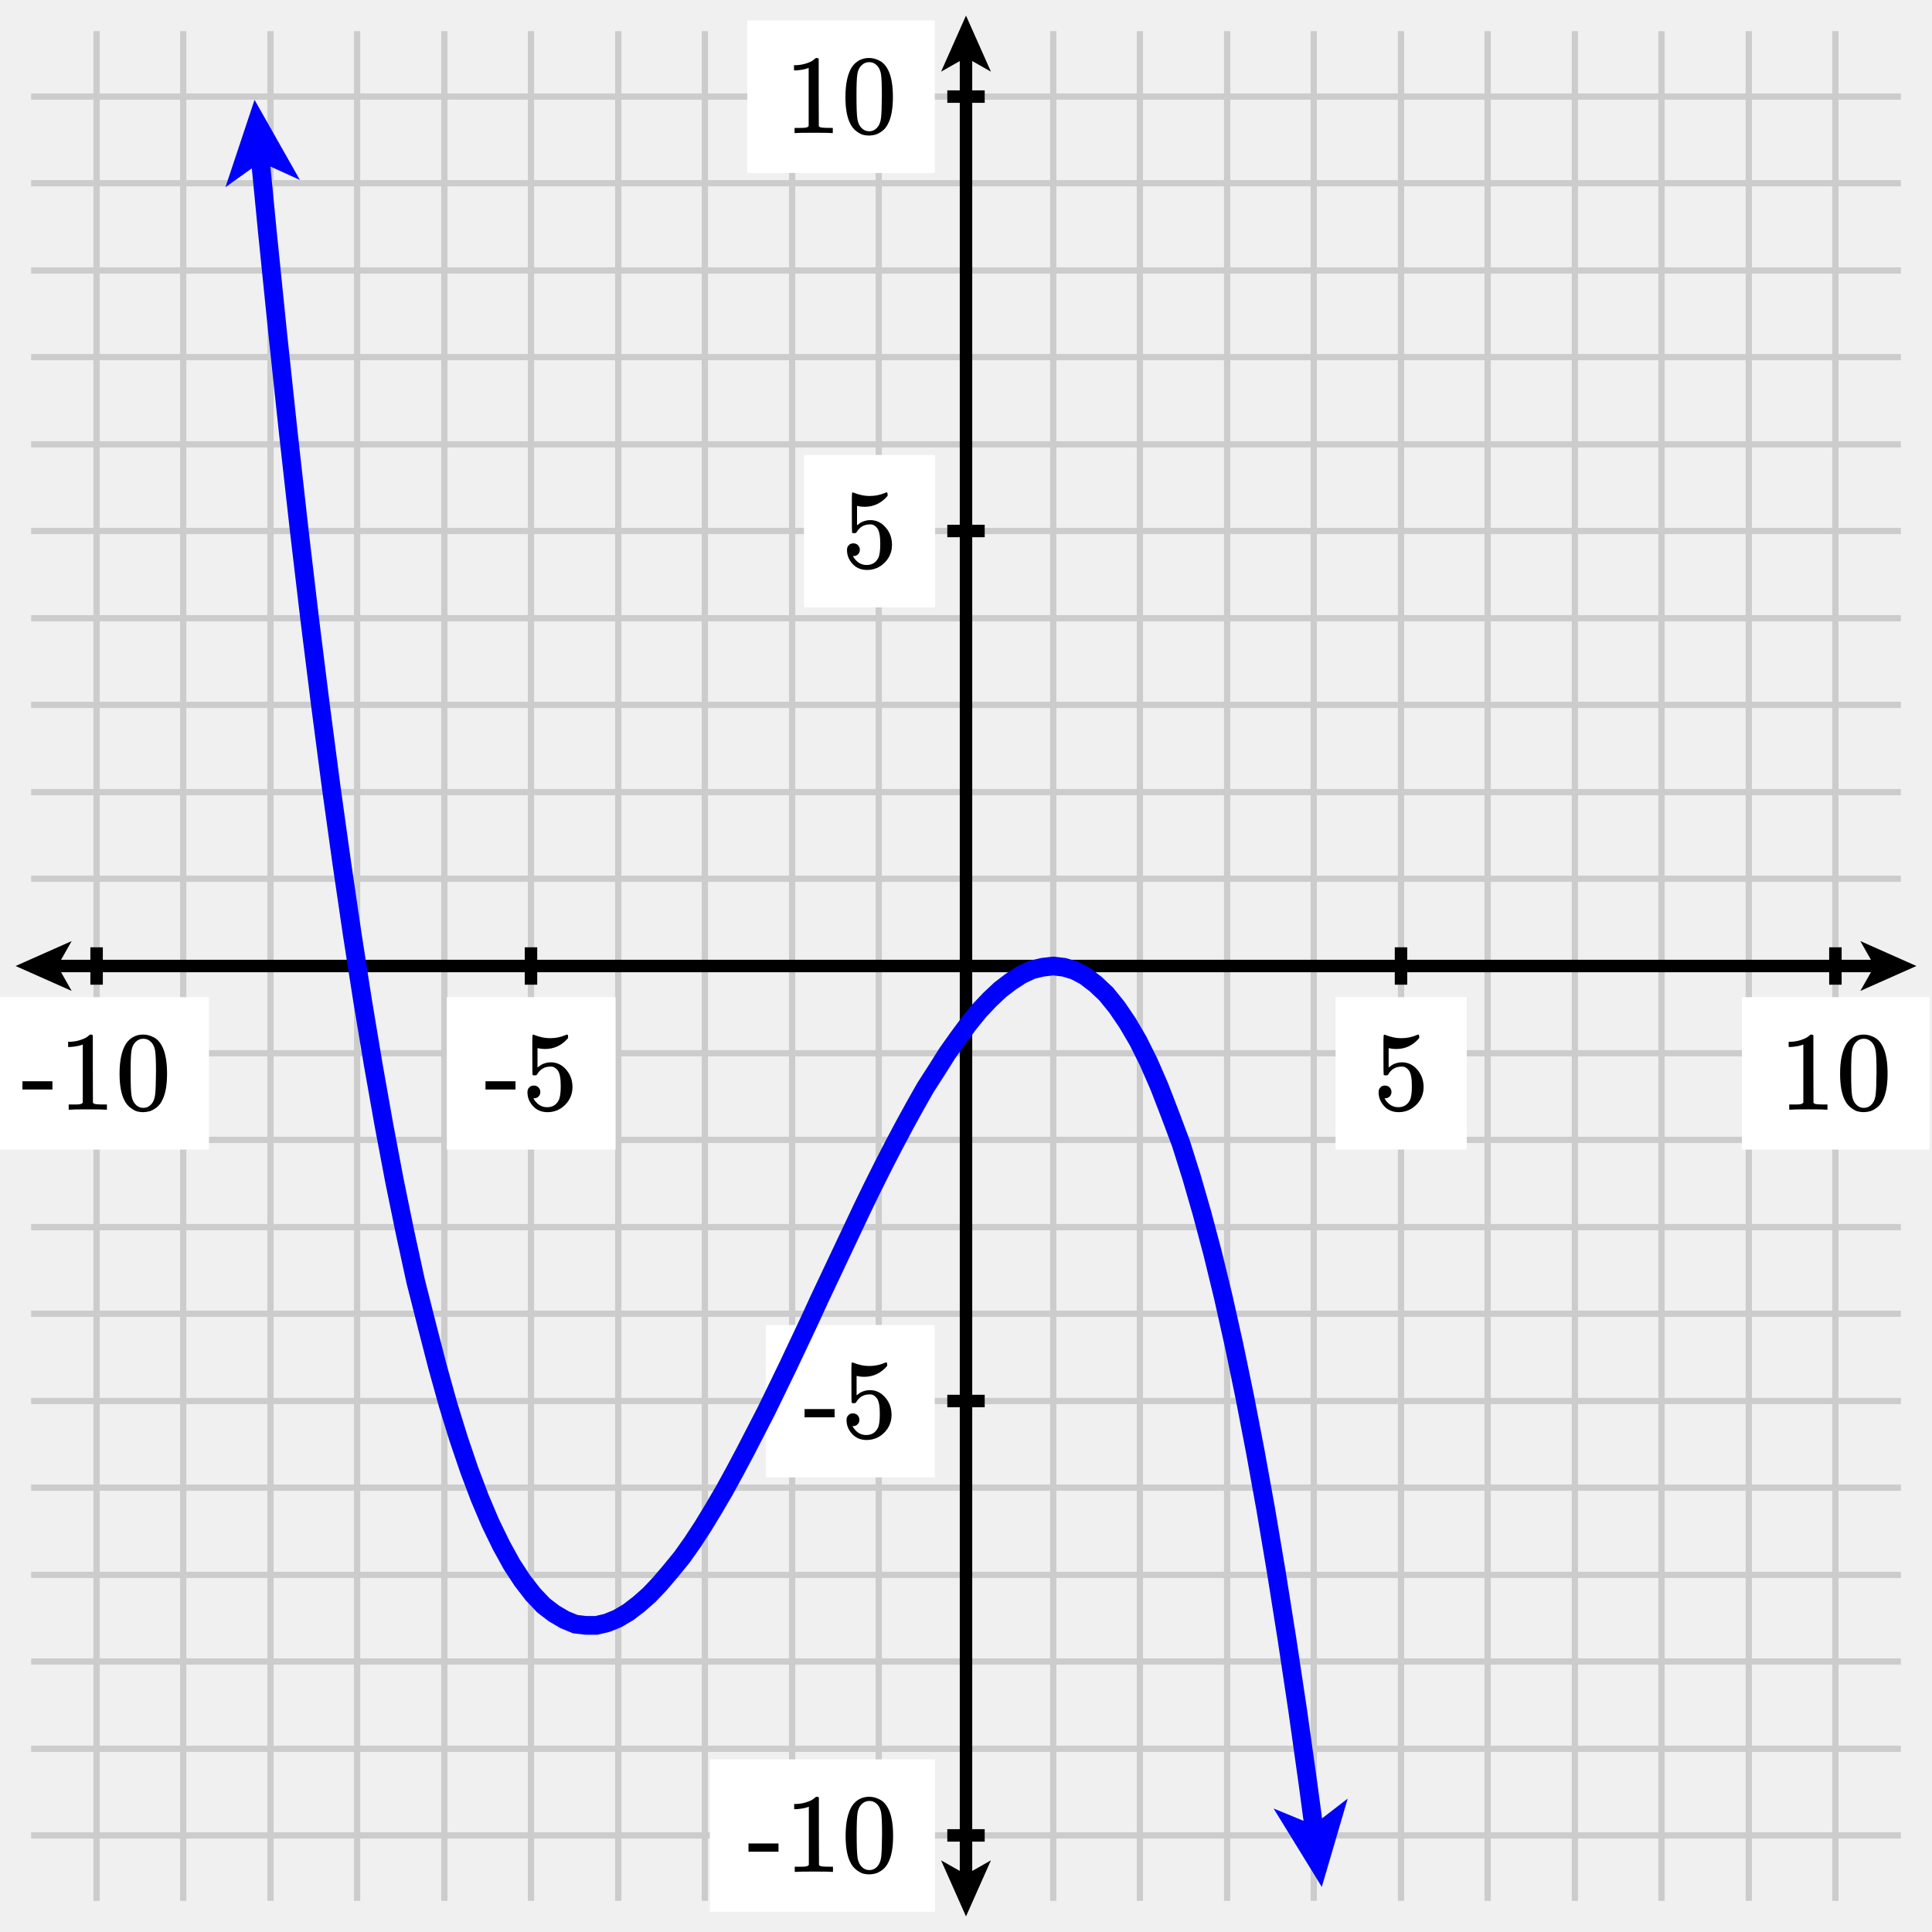
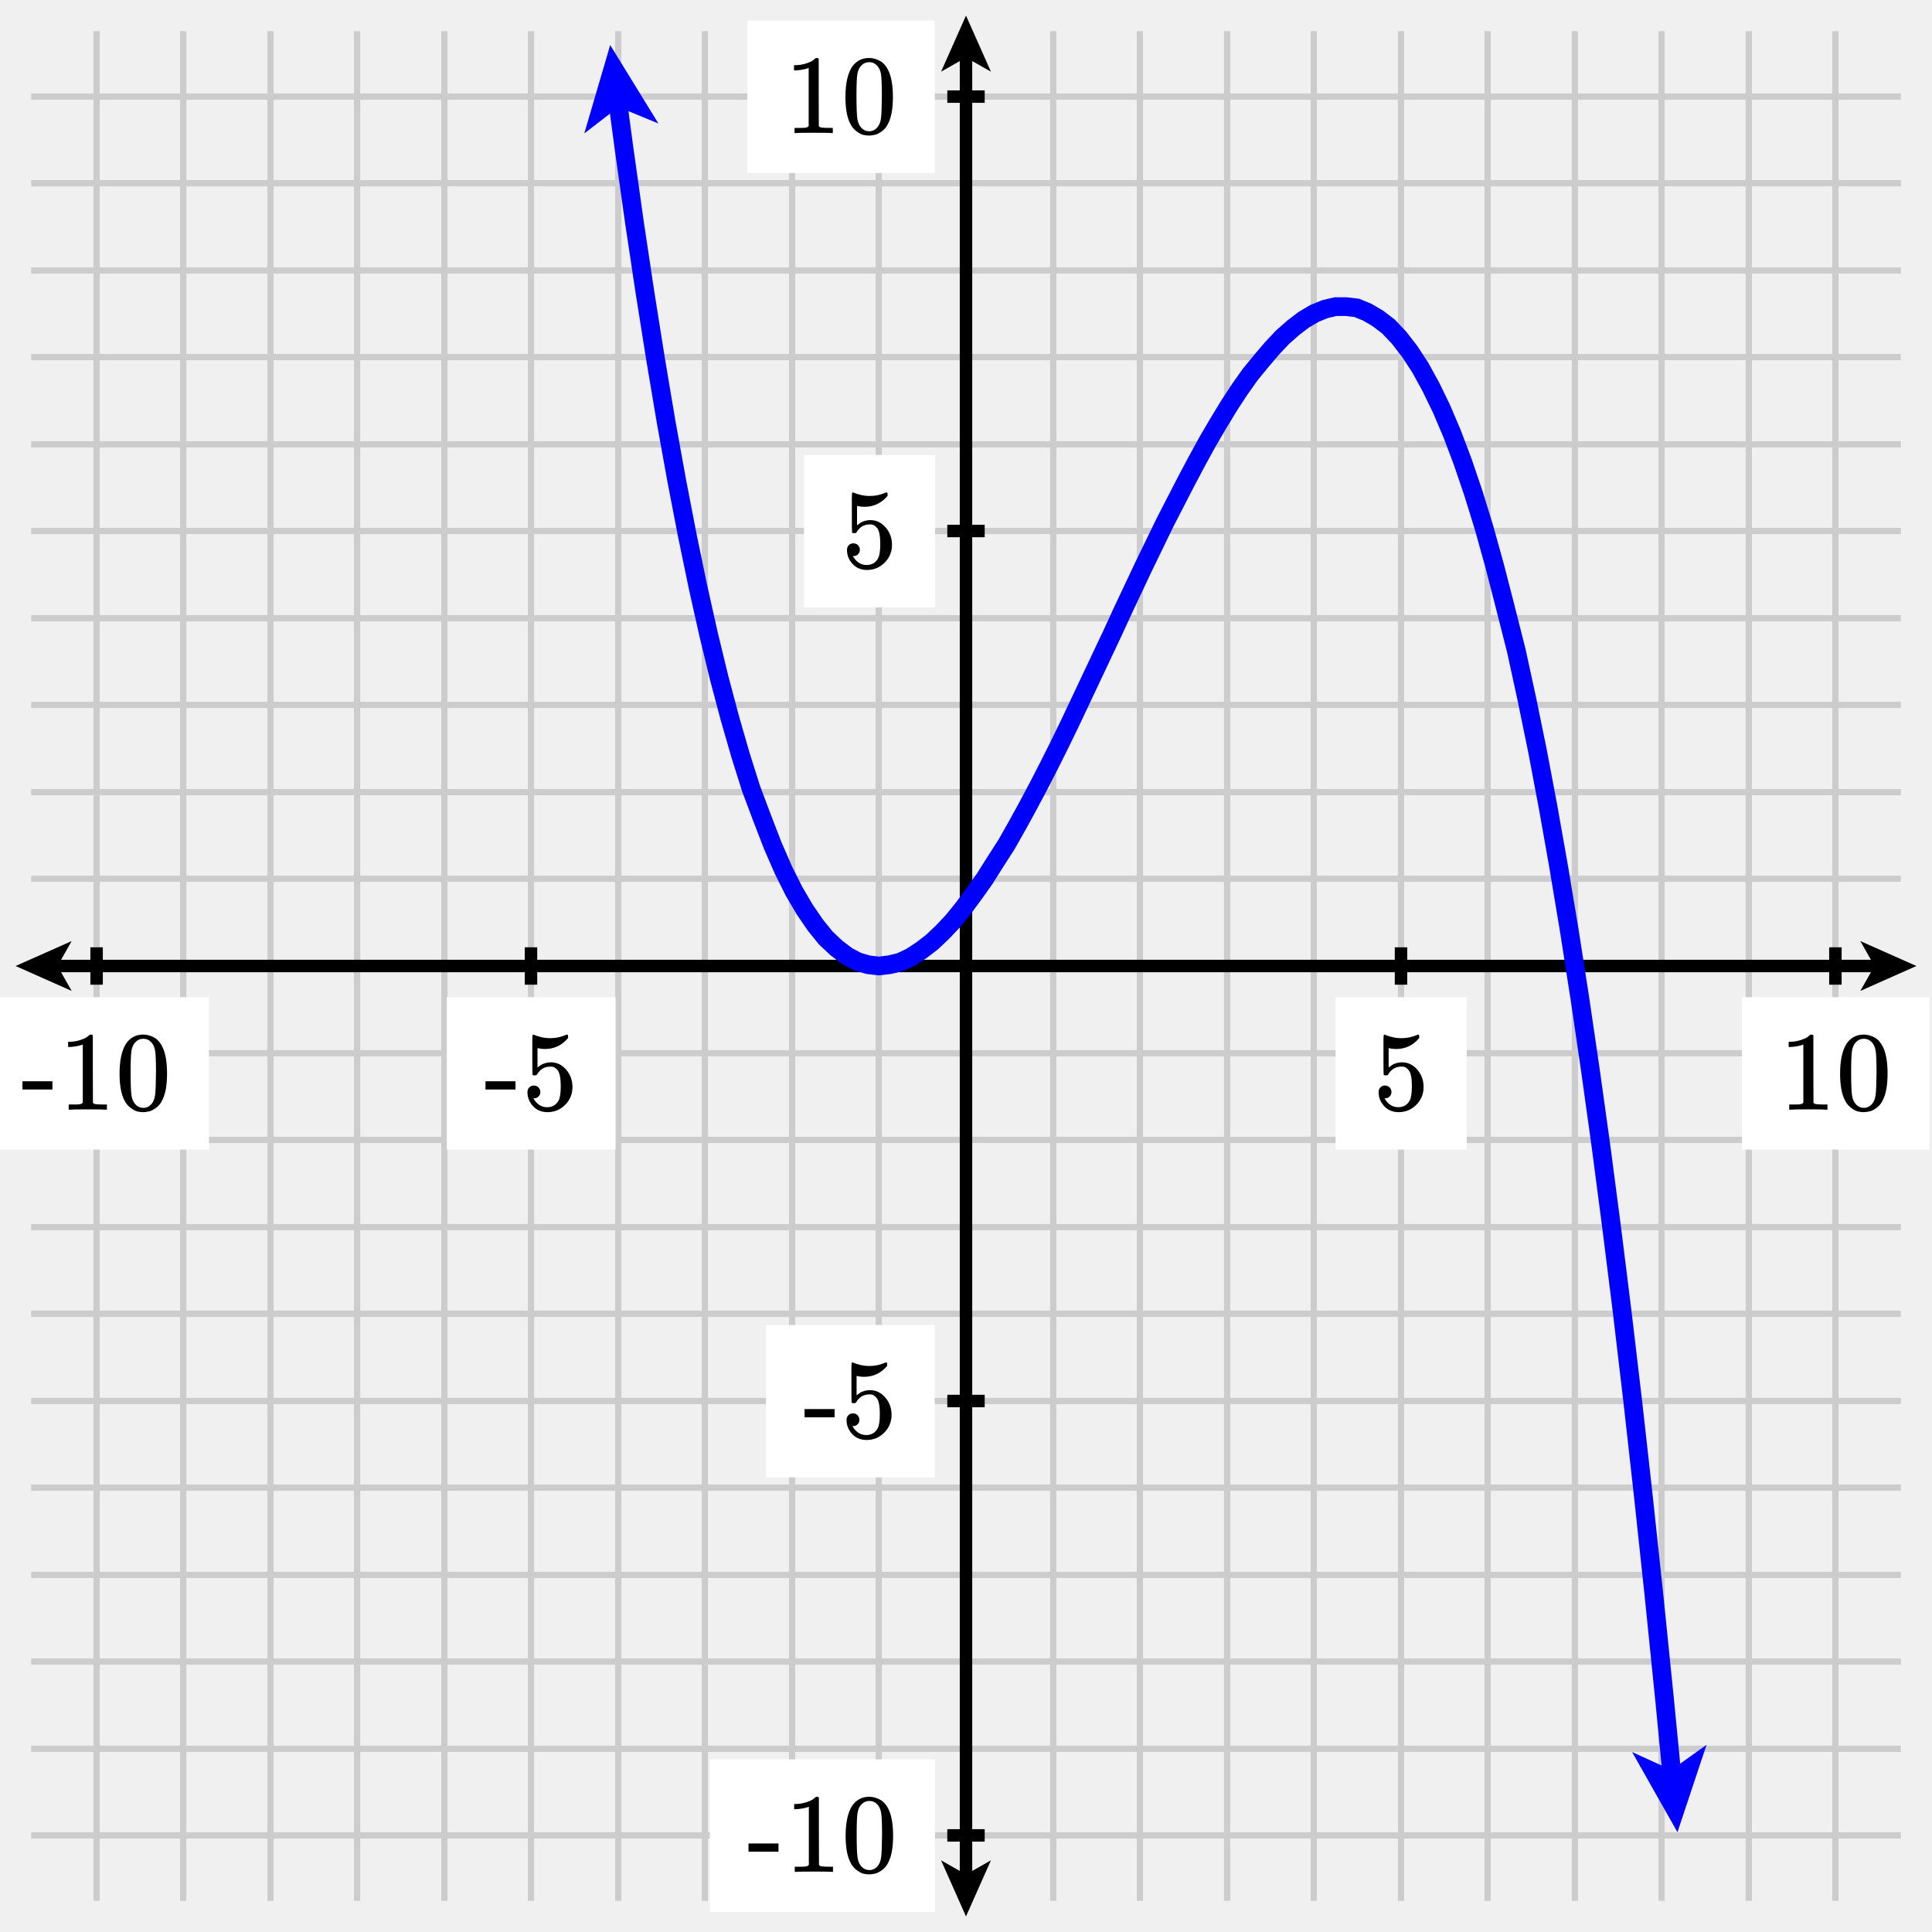
<svg xmlns="http://www.w3.org/2000/svg" xmlns:xlink="http://www.w3.org/1999/xlink" id="diagram" width="310" height="310">
  <defs>
    <clipPath id="clipPath-0">
      <rect x="5.0" y="5.0" width="300.0" height="300.0" />
    </clipPath>
    <clipPath id="clipPath-1">
      <rect x="5.0" y="5.0" width="300.0" height="300.0" />
    </clipPath>
    <marker id="arrow-head-end-2_None_24_60-black" markerWidth="9.0" markerHeight="8.0" markerUnits="userSpaceOnUse" orient="auto-start-reverse" refX="6.5" refY="4.0">
      <path d="M 9.0 4.0L 0.0 8.0L 1.7 5.0L 1.7 3.0L 0.0 0.0Z" fill="black" stroke="none" />
    </marker>
    <marker id="arrow-head-end-2_None_24_60-black-outline" markerWidth="13.0" markerHeight="12.0" markerUnits="userSpaceOnUse" orient="auto-start-reverse" refX="8.5" refY="6.0">
      <path d="M 11.8 7.8 L 2.8 11.8 A 2 2 0 0 1 0.0 10.0 L 0.0 2.0 A 2 2 0 0 1 2.8 0.2 L 11.8 4.2 A 2 2 0 0 1 11.8 7.8 Z" fill="white" stroke="none" />
    </marker>
    <marker id="arrow-head-end-3_None_24_60-blue" markerWidth="13.5" markerHeight="12.0" markerUnits="userSpaceOnUse" orient="auto-start-reverse" refX="9.8" refY="6.0">
      <path d="M 13.5 6.0L 0.0 12.0L 2.6 7.5L 2.6 4.5L 0.0 0.0Z" fill="blue" stroke="none" />
    </marker>
    <marker id="arrow-head-end-3_None_24_60-blue-outline" markerWidth="17.5" markerHeight="16.0" markerUnits="userSpaceOnUse" orient="auto-start-reverse" refX="11.8" refY="8.0">
      <path d="M 16.3 9.8 L 2.8 15.8 A 2 2 0 0 1 0.0 14.0 L 0.0 2.0 A 2 2 0 0 1 2.8 0.2 L 16.3 6.2 A 2 2 0 0 1 16.3 9.8 Z" fill="white" stroke="none" />
    </marker>
  </defs>
  <g id="grid-axes">
    <g id="grid" stroke="#ccc" stroke-width="1">
      <line id="line-0" x1="15.5" y1="305.0" x2="15.5" y2="5.0" />
      <line id="line-1" x1="29.4" y1="305.0" x2="29.4" y2="5.0" />
      <line id="line-2" x1="43.4" y1="305.0" x2="43.4" y2="5.0" />
      <line id="line-3" x1="57.3" y1="305.0" x2="57.3" y2="5.0" />
      <line id="line-4" x1="71.3" y1="305.0" x2="71.3" y2="5.0" />
      <line id="line-5" x1="85.2" y1="305.0" x2="85.2" y2="5.0" />
      <line id="line-6" x1="99.2" y1="305.0" x2="99.2" y2="5.0" />
      <line id="line-7" x1="113.1" y1="305.0" x2="113.1" y2="5.0" />
      <line id="line-8" x1="127.1" y1="305.0" x2="127.1" y2="5.0" />
      <line id="line-9" x1="141.0" y1="305.0" x2="141.0" y2="5.0" />
      <line id="line-10" x1="155.0" y1="305.0" x2="155.0" y2="5.0" />
      <line id="line-11" x1="169.0" y1="305.0" x2="169.0" y2="5.0" />
      <line id="line-12" x1="182.9" y1="305.0" x2="182.9" y2="5.0" />
      <line id="line-13" x1="196.9" y1="305.0" x2="196.9" y2="5.0" />
      <line id="line-14" x1="210.8" y1="305.0" x2="210.8" y2="5.0" />
      <line id="line-15" x1="224.8" y1="305.0" x2="224.8" y2="5.0" />
      <line id="line-16" x1="238.7" y1="305.0" x2="238.7" y2="5.0" />
      <line id="line-17" x1="252.7" y1="305.0" x2="252.7" y2="5.0" />
      <line id="line-18" x1="266.6" y1="305.0" x2="266.6" y2="5.0" />
      <line id="line-19" x1="280.6" y1="305.0" x2="280.6" y2="5.0" />
      <line id="line-20" x1="294.5" y1="305.0" x2="294.5" y2="5.0" />
      <line id="line-21" x1="5.0" y1="294.5" x2="305.0" y2="294.5" />
      <line id="line-22" x1="5.0" y1="280.6" x2="305.0" y2="280.6" />
      <line id="line-23" x1="5.0" y1="266.6" x2="305.0" y2="266.6" />
      <line id="line-24" x1="5.0" y1="252.7" x2="305.0" y2="252.7" />
      <line id="line-25" x1="5.0" y1="238.7" x2="305.0" y2="238.7" />
      <line id="line-26" x1="5.0" y1="224.8" x2="305.0" y2="224.8" />
      <line id="line-27" x1="5.0" y1="210.8" x2="305.0" y2="210.8" />
      <line id="line-28" x1="5.0" y1="196.9" x2="305.0" y2="196.9" />
      <line id="line-29" x1="5.0" y1="182.9" x2="305.0" y2="182.9" />
      <line id="line-30" x1="5.0" y1="169.0" x2="305.0" y2="169.0" />
      <line id="line-31" x1="5.0" y1="155.0" x2="305.0" y2="155.0" />
      <line id="line-32" x1="5.0" y1="141.0" x2="305.0" y2="141.0" />
      <line id="line-33" x1="5.0" y1="127.1" x2="305.0" y2="127.1" />
      <line id="line-34" x1="5.0" y1="113.1" x2="305.0" y2="113.1" />
      <line id="line-35" x1="5.0" y1="99.2" x2="305.0" y2="99.2" />
      <line id="line-36" x1="5.0" y1="85.2" x2="305.0" y2="85.2" />
      <line id="line-37" x1="5.0" y1="71.3" x2="305.0" y2="71.3" />
      <line id="line-38" x1="5.0" y1="57.3" x2="305.0" y2="57.3" />
      <line id="line-39" x1="5.0" y1="43.4" x2="305.0" y2="43.4" />
      <line id="line-40" x1="5.0" y1="29.4" x2="305.0" y2="29.4" />
      <line id="line-41" x1="5.0" y1="15.5" x2="305.0" y2="15.5" />
    </g>
    <g id="axes" stroke="black" stroke-width="2">
      <line id="line-42" x1="5.0" y1="155.0" x2="305.0" y2="155.0" stroke="black" stroke-width="2" marker-end="url(#arrow-head-end-2_None_24_60-black)" marker-start="url(#arrow-head-end-2_None_24_60-black)" />
      <g>
        <line id="line-43" x1="15.5" y1="158.0" x2="15.5" y2="152.0" />
        <line id="line-44" x1="85.2" y1="158.0" x2="85.2" y2="152.0" />
        <line id="line-45" x1="224.8" y1="158.0" x2="224.8" y2="152.0" />
        <line id="line-46" x1="294.5" y1="158.0" x2="294.5" y2="152.0" />
      </g>
      <line id="line-47" x1="155.0" y1="305.0" x2="155.0" y2="5.0" stroke="black" stroke-width="2" marker-end="url(#arrow-head-end-2_None_24_60-black)" marker-start="url(#arrow-head-end-2_None_24_60-black)" />
      <g>
        <line id="line-48" x1="152.0" y1="294.5" x2="158.0" y2="294.5" />
        <line id="line-49" x1="152.0" y1="224.8" x2="158.0" y2="224.8" />
        <line id="line-50" x1="152.0" y1="85.2" x2="158.0" y2="85.2" />
        <line id="line-51" x1="152.0" y1="15.5" x2="158.0" y2="15.5" />
      </g>
    </g>
    <g id="label-0" transform="translate(15.5,166.0) translate(-12.1,-0.0)">
      <rect x="-6" y="-6" width="36.128" height="24.456" stroke="none" fill="white" />
      <g id="g-0">
        <svg style="vertical-align: -0.400px" width="24.128px" height="12.456px" role="img" focusable="false" viewBox="0 -666 1333 688" x="0.0" y="0.0">
          <defs>
-             <path id="MJX-1713-TEX-N-2D" d="M11 179V252H277V179H11Z" />
-             <path id="MJX-1713-TEX-N-31" d="M213 578L200 573Q186 568 160 563T102 556H83V602H102Q149 604 189 617T245 641T273 663Q275 666 285 666Q294 666 302 660V361L303 61Q310 54 315 52T339 48T401 46H427V0H416Q395 3 257 3Q121 3 100 0H88V46H114Q136 46 152 46T177 47T193 50T201 52T207 57T213 61V578Z" />
-             <path id="MJX-1713-TEX-N-30" d="M96 585Q152 666 249 666Q297 666 345 640T423 548Q460 465 460 320Q460 165 417 83Q397 41 362 16T301 -15T250 -22Q224 -22 198 -16T137 16T82 83Q39 165 39 320Q39 494 96 585ZM321 597Q291 629 250 629Q208 629 178 597Q153 571 145 525T137 333Q137 175 145 125T181 46Q209 16 250 16Q290 16 318 46Q347 76 354 130T362 333Q362 478 354 524T321 597Z" />
-           </defs>
-           <g stroke="currentColor" fill="currentColor" stroke-width="0" transform="scale(1,-1)">
-             <g data-mml-node="math">
-               <g data-mml-node="mtext">
-                 <use data-c="2D" xlink:href="#MJX-1713-TEX-N-2D" />
-                 <use data-c="31" xlink:href="#MJX-1713-TEX-N-31" transform="translate(333,0)" />
-                 <use data-c="30" xlink:href="#MJX-1713-TEX-N-30" transform="translate(833,0)" />
+             <path id="MJX-65-TEX-N-2D" d="M11 179V252H277V179H11Z" />
+             <path id="MJX-65-TEX-N-31" d="M213 578L200 573Q186 568 160 563T102 556H83V602H102Q149 604 189 617T245 641T273 663Q275 666 285 666Q294 666 302 660V361L303 61Q310 54 315 52T339 48T401 46H427V0H416Q395 3 257 3Q121 3 100 0H88V46H114Q136 46 152 46T177 47T193 50T201 52T207 57T213 61V578Z" />
+             <path id="MJX-65-TEX-N-30" d="M96 585Q152 666 249 666Q297 666 345 640T423 548Q460 465 460 320Q460 165 417 83Q397 41 362 16T301 -15T250 -22Q224 -22 198 -16T137 16T82 83Q39 165 39 320Q39 494 96 585ZM321 597Q291 629 250 629Q208 629 178 597Q153 571 145 525T137 333Q137 175 145 125T181 46Q209 16 250 16Q290 16 318 46Q347 76 354 130T362 333Q362 478 354 524T321 597Z" />
+           </defs>
+           <g stroke="currentColor" fill="currentColor" stroke-width="0" transform="scale(1,-1)">
+             <g data-mml-node="math">
+               <g data-mml-node="mtext">
+                 <use data-c="2D" xlink:href="#MJX-65-TEX-N-2D" />
+                 <use data-c="31" xlink:href="#MJX-65-TEX-N-31" transform="translate(333,0)" />
+                 <use data-c="30" xlink:href="#MJX-65-TEX-N-30" transform="translate(833,0)" />
              </g>
            </g>
          </g>
        </svg>
      </g>
    </g>
    <g id="label-1" transform="translate(85.2,166.0) translate(-7.5,-0.0)">
      <rect x="-6" y="-6" width="27.08" height="24.456" stroke="none" fill="white" />
      <g id="g-1">
        <svg style="vertical-align: -0.400px" width="15.080px" height="12.456px" role="img" focusable="false" viewBox="0 -666 833 688" x="0.0" y="0.0">
          <defs>
-             <path id="MJX-1714-TEX-N-2D" d="M11 179V252H277V179H11Z" />
-             <path id="MJX-1714-TEX-N-35" d="M164 157Q164 133 148 117T109 101H102Q148 22 224 22Q294 22 326 82Q345 115 345 210Q345 313 318 349Q292 382 260 382H254Q176 382 136 314Q132 307 129 306T114 304Q97 304 95 310Q93 314 93 485V614Q93 664 98 664Q100 666 102 666Q103 666 123 658T178 642T253 634Q324 634 389 662Q397 666 402 666Q410 666 410 648V635Q328 538 205 538Q174 538 149 544L139 546V374Q158 388 169 396T205 412T256 420Q337 420 393 355T449 201Q449 109 385 44T229 -22Q148 -22 99 32T50 154Q50 178 61 192T84 210T107 214Q132 214 148 197T164 157Z" />
-           </defs>
-           <g stroke="currentColor" fill="currentColor" stroke-width="0" transform="scale(1,-1)">
-             <g data-mml-node="math">
-               <g data-mml-node="mtext">
-                 <use data-c="2D" xlink:href="#MJX-1714-TEX-N-2D" />
-                 <use data-c="35" xlink:href="#MJX-1714-TEX-N-35" transform="translate(333,0)" />
+             <path id="MJX-66-TEX-N-2D" d="M11 179V252H277V179H11Z" />
+             <path id="MJX-66-TEX-N-35" d="M164 157Q164 133 148 117T109 101H102Q148 22 224 22Q294 22 326 82Q345 115 345 210Q345 313 318 349Q292 382 260 382H254Q176 382 136 314Q132 307 129 306T114 304Q97 304 95 310Q93 314 93 485V614Q93 664 98 664Q100 666 102 666Q103 666 123 658T178 642T253 634Q324 634 389 662Q397 666 402 666Q410 666 410 648V635Q328 538 205 538Q174 538 149 544L139 546V374Q158 388 169 396T205 412T256 420Q337 420 393 355T449 201Q449 109 385 44T229 -22Q148 -22 99 32T50 154Q50 178 61 192T84 210T107 214Q132 214 148 197T164 157Z" />
+           </defs>
+           <g stroke="currentColor" fill="currentColor" stroke-width="0" transform="scale(1,-1)">
+             <g data-mml-node="math">
+               <g data-mml-node="mtext">
+                 <use data-c="2D" xlink:href="#MJX-66-TEX-N-2D" />
+                 <use data-c="35" xlink:href="#MJX-66-TEX-N-35" transform="translate(333,0)" />
              </g>
            </g>
          </g>
        </svg>
      </g>
    </g>
    <g id="label-2" transform="translate(224.8,166.0) translate(-4.5,-0.0)">
      <rect x="-6" y="-6" width="21.048" height="24.456" stroke="none" fill="white" />
      <g id="g-2">
        <svg style="vertical-align: -0.400px" width="9.048px" height="12.456px" role="img" focusable="false" viewBox="0 -666 500 688" x="0.0" y="0.0">
          <defs>
-             <path id="MJX-1715-TEX-N-35" d="M164 157Q164 133 148 117T109 101H102Q148 22 224 22Q294 22 326 82Q345 115 345 210Q345 313 318 349Q292 382 260 382H254Q176 382 136 314Q132 307 129 306T114 304Q97 304 95 310Q93 314 93 485V614Q93 664 98 664Q100 666 102 666Q103 666 123 658T178 642T253 634Q324 634 389 662Q397 666 402 666Q410 666 410 648V635Q328 538 205 538Q174 538 149 544L139 546V374Q158 388 169 396T205 412T256 420Q337 420 393 355T449 201Q449 109 385 44T229 -22Q148 -22 99 32T50 154Q50 178 61 192T84 210T107 214Q132 214 148 197T164 157Z" />
-           </defs>
-           <g stroke="currentColor" fill="currentColor" stroke-width="0" transform="scale(1,-1)">
-             <g data-mml-node="math">
-               <g data-mml-node="mtext">
-                 <use data-c="35" xlink:href="#MJX-1715-TEX-N-35" />
+             <path id="MJX-67-TEX-N-35" d="M164 157Q164 133 148 117T109 101H102Q148 22 224 22Q294 22 326 82Q345 115 345 210Q345 313 318 349Q292 382 260 382H254Q176 382 136 314Q132 307 129 306T114 304Q97 304 95 310Q93 314 93 485V614Q93 664 98 664Q100 666 102 666Q103 666 123 658T178 642T253 634Q324 634 389 662Q397 666 402 666Q410 666 410 648V635Q328 538 205 538Q174 538 149 544L139 546V374Q158 388 169 396T205 412T256 420Q337 420 393 355T449 201Q449 109 385 44T229 -22Q148 -22 99 32T50 154Q50 178 61 192T84 210T107 214Q132 214 148 197T164 157Z" />
+           </defs>
+           <g stroke="currentColor" fill="currentColor" stroke-width="0" transform="scale(1,-1)">
+             <g data-mml-node="math">
+               <g data-mml-node="mtext">
+                 <use data-c="35" xlink:href="#MJX-67-TEX-N-35" />
              </g>
            </g>
          </g>
        </svg>
      </g>
    </g>
    <g id="label-3" transform="translate(294.5,166.0) translate(-9.0,-0.0)">
      <rect x="-6" y="-6" width="30.096" height="24.456" stroke="none" fill="white" />
      <g id="g-3">
        <svg style="vertical-align: -0.400px" width="18.096px" height="12.456px" role="img" focusable="false" viewBox="0 -666 1000 688" x="0.0" y="0.0">
          <defs>
-             <path id="MJX-1716-TEX-N-31" d="M213 578L200 573Q186 568 160 563T102 556H83V602H102Q149 604 189 617T245 641T273 663Q275 666 285 666Q294 666 302 660V361L303 61Q310 54 315 52T339 48T401 46H427V0H416Q395 3 257 3Q121 3 100 0H88V46H114Q136 46 152 46T177 47T193 50T201 52T207 57T213 61V578Z" />
-             <path id="MJX-1716-TEX-N-30" d="M96 585Q152 666 249 666Q297 666 345 640T423 548Q460 465 460 320Q460 165 417 83Q397 41 362 16T301 -15T250 -22Q224 -22 198 -16T137 16T82 83Q39 165 39 320Q39 494 96 585ZM321 597Q291 629 250 629Q208 629 178 597Q153 571 145 525T137 333Q137 175 145 125T181 46Q209 16 250 16Q290 16 318 46Q347 76 354 130T362 333Q362 478 354 524T321 597Z" />
-           </defs>
-           <g stroke="currentColor" fill="currentColor" stroke-width="0" transform="scale(1,-1)">
-             <g data-mml-node="math">
-               <g data-mml-node="mtext">
-                 <use data-c="31" xlink:href="#MJX-1716-TEX-N-31" />
-                 <use data-c="30" xlink:href="#MJX-1716-TEX-N-30" transform="translate(500,0)" />
+             <path id="MJX-68-TEX-N-31" d="M213 578L200 573Q186 568 160 563T102 556H83V602H102Q149 604 189 617T245 641T273 663Q275 666 285 666Q294 666 302 660V361L303 61Q310 54 315 52T339 48T401 46H427V0H416Q395 3 257 3Q121 3 100 0H88V46H114Q136 46 152 46T177 47T193 50T201 52T207 57T213 61V578Z" />
+             <path id="MJX-68-TEX-N-30" d="M96 585Q152 666 249 666Q297 666 345 640T423 548Q460 465 460 320Q460 165 417 83Q397 41 362 16T301 -15T250 -22Q224 -22 198 -16T137 16T82 83Q39 165 39 320Q39 494 96 585ZM321 597Q291 629 250 629Q208 629 178 597Q153 571 145 525T137 333Q137 175 145 125T181 46Q209 16 250 16Q290 16 318 46Q347 76 354 130T362 333Q362 478 354 524T321 597Z" />
+           </defs>
+           <g stroke="currentColor" fill="currentColor" stroke-width="0" transform="scale(1,-1)">
+             <g data-mml-node="math">
+               <g data-mml-node="mtext">
+                 <use data-c="31" xlink:href="#MJX-68-TEX-N-31" />
+                 <use data-c="30" xlink:href="#MJX-68-TEX-N-30" transform="translate(500,0)" />
              </g>
            </g>
          </g>
        </svg>
      </g>
    </g>
    <g id="label-4" transform="translate(144.0,294.5) translate(-24.1,-6.2)">
      <rect x="-6" y="-6" width="36.128" height="24.456" stroke="none" fill="white" />
      <g id="g-4">
        <svg style="vertical-align: -0.400px" width="24.128px" height="12.456px" role="img" focusable="false" viewBox="0 -666 1333 688" x="0.0" y="0.0">
          <defs>
-             <path id="MJX-1717-TEX-N-2D" d="M11 179V252H277V179H11Z" />
-             <path id="MJX-1717-TEX-N-31" d="M213 578L200 573Q186 568 160 563T102 556H83V602H102Q149 604 189 617T245 641T273 663Q275 666 285 666Q294 666 302 660V361L303 61Q310 54 315 52T339 48T401 46H427V0H416Q395 3 257 3Q121 3 100 0H88V46H114Q136 46 152 46T177 47T193 50T201 52T207 57T213 61V578Z" />
-             <path id="MJX-1717-TEX-N-30" d="M96 585Q152 666 249 666Q297 666 345 640T423 548Q460 465 460 320Q460 165 417 83Q397 41 362 16T301 -15T250 -22Q224 -22 198 -16T137 16T82 83Q39 165 39 320Q39 494 96 585ZM321 597Q291 629 250 629Q208 629 178 597Q153 571 145 525T137 333Q137 175 145 125T181 46Q209 16 250 16Q290 16 318 46Q347 76 354 130T362 333Q362 478 354 524T321 597Z" />
-           </defs>
-           <g stroke="currentColor" fill="currentColor" stroke-width="0" transform="scale(1,-1)">
-             <g data-mml-node="math">
-               <g data-mml-node="mtext">
-                 <use data-c="2D" xlink:href="#MJX-1717-TEX-N-2D" />
-                 <use data-c="31" xlink:href="#MJX-1717-TEX-N-31" transform="translate(333,0)" />
-                 <use data-c="30" xlink:href="#MJX-1717-TEX-N-30" transform="translate(833,0)" />
+             <path id="MJX-69-TEX-N-2D" d="M11 179V252H277V179H11Z" />
+             <path id="MJX-69-TEX-N-31" d="M213 578L200 573Q186 568 160 563T102 556H83V602H102Q149 604 189 617T245 641T273 663Q275 666 285 666Q294 666 302 660V361L303 61Q310 54 315 52T339 48T401 46H427V0H416Q395 3 257 3Q121 3 100 0H88V46H114Q136 46 152 46T177 47T193 50T201 52T207 57T213 61V578Z" />
+             <path id="MJX-69-TEX-N-30" d="M96 585Q152 666 249 666Q297 666 345 640T423 548Q460 465 460 320Q460 165 417 83Q397 41 362 16T301 -15T250 -22Q224 -22 198 -16T137 16T82 83Q39 165 39 320Q39 494 96 585ZM321 597Q291 629 250 629Q208 629 178 597Q153 571 145 525T137 333Q137 175 145 125T181 46Q209 16 250 16Q290 16 318 46Q347 76 354 130T362 333Q362 478 354 524T321 597Z" />
+           </defs>
+           <g stroke="currentColor" fill="currentColor" stroke-width="0" transform="scale(1,-1)">
+             <g data-mml-node="math">
+               <g data-mml-node="mtext">
+                 <use data-c="2D" xlink:href="#MJX-69-TEX-N-2D" />
+                 <use data-c="31" xlink:href="#MJX-69-TEX-N-31" transform="translate(333,0)" />
+                 <use data-c="30" xlink:href="#MJX-69-TEX-N-30" transform="translate(833,0)" />
              </g>
            </g>
          </g>
        </svg>
      </g>
    </g>
    <g id="label-5" transform="translate(144.0,224.8) translate(-15.1,-6.2)">
      <rect x="-6" y="-6" width="27.08" height="24.456" stroke="none" fill="white" />
      <g id="g-5">
        <svg style="vertical-align: -0.400px" width="15.080px" height="12.456px" role="img" focusable="false" viewBox="0 -666 833 688" x="0.0" y="0.0">
          <defs>
-             <path id="MJX-1718-TEX-N-2D" d="M11 179V252H277V179H11Z" />
-             <path id="MJX-1718-TEX-N-35" d="M164 157Q164 133 148 117T109 101H102Q148 22 224 22Q294 22 326 82Q345 115 345 210Q345 313 318 349Q292 382 260 382H254Q176 382 136 314Q132 307 129 306T114 304Q97 304 95 310Q93 314 93 485V614Q93 664 98 664Q100 666 102 666Q103 666 123 658T178 642T253 634Q324 634 389 662Q397 666 402 666Q410 666 410 648V635Q328 538 205 538Q174 538 149 544L139 546V374Q158 388 169 396T205 412T256 420Q337 420 393 355T449 201Q449 109 385 44T229 -22Q148 -22 99 32T50 154Q50 178 61 192T84 210T107 214Q132 214 148 197T164 157Z" />
-           </defs>
-           <g stroke="currentColor" fill="currentColor" stroke-width="0" transform="scale(1,-1)">
-             <g data-mml-node="math">
-               <g data-mml-node="mtext">
-                 <use data-c="2D" xlink:href="#MJX-1718-TEX-N-2D" />
-                 <use data-c="35" xlink:href="#MJX-1718-TEX-N-35" transform="translate(333,0)" />
+             <path id="MJX-70-TEX-N-2D" d="M11 179V252H277V179H11Z" />
+             <path id="MJX-70-TEX-N-35" d="M164 157Q164 133 148 117T109 101H102Q148 22 224 22Q294 22 326 82Q345 115 345 210Q345 313 318 349Q292 382 260 382H254Q176 382 136 314Q132 307 129 306T114 304Q97 304 95 310Q93 314 93 485V614Q93 664 98 664Q100 666 102 666Q103 666 123 658T178 642T253 634Q324 634 389 662Q397 666 402 666Q410 666 410 648V635Q328 538 205 538Q174 538 149 544L139 546V374Q158 388 169 396T205 412T256 420Q337 420 393 355T449 201Q449 109 385 44T229 -22Q148 -22 99 32T50 154Q50 178 61 192T84 210T107 214Q132 214 148 197T164 157Z" />
+           </defs>
+           <g stroke="currentColor" fill="currentColor" stroke-width="0" transform="scale(1,-1)">
+             <g data-mml-node="math">
+               <g data-mml-node="mtext">
+                 <use data-c="2D" xlink:href="#MJX-70-TEX-N-2D" />
+                 <use data-c="35" xlink:href="#MJX-70-TEX-N-35" transform="translate(333,0)" />
              </g>
            </g>
          </g>
        </svg>
      </g>
    </g>
    <g id="label-6" transform="translate(144.0,85.2) translate(-9.0,-6.2)">
      <rect x="-6" y="-6" width="21.048" height="24.456" stroke="none" fill="white" />
      <g id="g-6">
        <svg style="vertical-align: -0.400px" width="9.048px" height="12.456px" role="img" focusable="false" viewBox="0 -666 500 688" x="0.0" y="0.0">
          <defs>
-             <path id="MJX-1719-TEX-N-35" d="M164 157Q164 133 148 117T109 101H102Q148 22 224 22Q294 22 326 82Q345 115 345 210Q345 313 318 349Q292 382 260 382H254Q176 382 136 314Q132 307 129 306T114 304Q97 304 95 310Q93 314 93 485V614Q93 664 98 664Q100 666 102 666Q103 666 123 658T178 642T253 634Q324 634 389 662Q397 666 402 666Q410 666 410 648V635Q328 538 205 538Q174 538 149 544L139 546V374Q158 388 169 396T205 412T256 420Q337 420 393 355T449 201Q449 109 385 44T229 -22Q148 -22 99 32T50 154Q50 178 61 192T84 210T107 214Q132 214 148 197T164 157Z" />
-           </defs>
-           <g stroke="currentColor" fill="currentColor" stroke-width="0" transform="scale(1,-1)">
-             <g data-mml-node="math">
-               <g data-mml-node="mtext">
-                 <use data-c="35" xlink:href="#MJX-1719-TEX-N-35" />
+             <path id="MJX-71-TEX-N-35" d="M164 157Q164 133 148 117T109 101H102Q148 22 224 22Q294 22 326 82Q345 115 345 210Q345 313 318 349Q292 382 260 382H254Q176 382 136 314Q132 307 129 306T114 304Q97 304 95 310Q93 314 93 485V614Q93 664 98 664Q100 666 102 666Q103 666 123 658T178 642T253 634Q324 634 389 662Q397 666 402 666Q410 666 410 648V635Q328 538 205 538Q174 538 149 544L139 546V374Q158 388 169 396T205 412T256 420Q337 420 393 355T449 201Q449 109 385 44T229 -22Q148 -22 99 32T50 154Q50 178 61 192T84 210T107 214Q132 214 148 197T164 157Z" />
+           </defs>
+           <g stroke="currentColor" fill="currentColor" stroke-width="0" transform="scale(1,-1)">
+             <g data-mml-node="math">
+               <g data-mml-node="mtext">
+                 <use data-c="35" xlink:href="#MJX-71-TEX-N-35" />
              </g>
            </g>
          </g>
        </svg>
      </g>
    </g>
    <g id="label-7" transform="translate(144.0,15.5) translate(-18.1,-6.2)">
      <rect x="-6" y="-6" width="30.096" height="24.456" stroke="none" fill="white" />
      <g id="g-7">
        <svg style="vertical-align: -0.400px" width="18.096px" height="12.456px" role="img" focusable="false" viewBox="0 -666 1000 688" x="0.0" y="0.0">
          <defs>
-             <path id="MJX-1720-TEX-N-31" d="M213 578L200 573Q186 568 160 563T102 556H83V602H102Q149 604 189 617T245 641T273 663Q275 666 285 666Q294 666 302 660V361L303 61Q310 54 315 52T339 48T401 46H427V0H416Q395 3 257 3Q121 3 100 0H88V46H114Q136 46 152 46T177 47T193 50T201 52T207 57T213 61V578Z" />
-             <path id="MJX-1720-TEX-N-30" d="M96 585Q152 666 249 666Q297 666 345 640T423 548Q460 465 460 320Q460 165 417 83Q397 41 362 16T301 -15T250 -22Q224 -22 198 -16T137 16T82 83Q39 165 39 320Q39 494 96 585ZM321 597Q291 629 250 629Q208 629 178 597Q153 571 145 525T137 333Q137 175 145 125T181 46Q209 16 250 16Q290 16 318 46Q347 76 354 130T362 333Q362 478 354 524T321 597Z" />
-           </defs>
-           <g stroke="currentColor" fill="currentColor" stroke-width="0" transform="scale(1,-1)">
-             <g data-mml-node="math">
-               <g data-mml-node="mtext">
-                 <use data-c="31" xlink:href="#MJX-1720-TEX-N-31" />
-                 <use data-c="30" xlink:href="#MJX-1720-TEX-N-30" transform="translate(500,0)" />
+             <path id="MJX-72-TEX-N-31" d="M213 578L200 573Q186 568 160 563T102 556H83V602H102Q149 604 189 617T245 641T273 663Q275 666 285 666Q294 666 302 660V361L303 61Q310 54 315 52T339 48T401 46H427V0H416Q395 3 257 3Q121 3 100 0H88V46H114Q136 46 152 46T177 47T193 50T201 52T207 57T213 61V578Z" />
+             <path id="MJX-72-TEX-N-30" d="M96 585Q152 666 249 666Q297 666 345 640T423 548Q460 465 460 320Q460 165 417 83Q397 41 362 16T301 -15T250 -22Q224 -22 198 -16T137 16T82 83Q39 165 39 320Q39 494 96 585ZM321 597Q291 629 250 629Q208 629 178 597Q153 571 145 525T137 333Q137 175 145 125T181 46Q209 16 250 16Q290 16 318 46Q347 76 354 130T362 333Q362 478 354 524T321 597Z" />
+           </defs>
+           <g stroke="currentColor" fill="currentColor" stroke-width="0" transform="scale(1,-1)">
+             <g data-mml-node="math">
+               <g data-mml-node="mtext">
+                 <use data-c="31" xlink:href="#MJX-72-TEX-N-31" />
+                 <use data-c="30" xlink:href="#MJX-72-TEX-N-30" transform="translate(500,0)" />
              </g>
            </g>
          </g>
        </svg>
      </g>
    </g>
  </g>
-   <path id="graph-0" stroke="blue" stroke-width="3" fill="none" d="M 41.2 19.7 L 42.9 37.2 L 44.6 53.9 L 46.3 69.8 L 48.0 85.0 L 49.7 99.4 L 51.4 113.0 L 53.1 126.0 L 54.8 138.2 L 56.5 149.8 L 58.2 160.7 L 59.9 170.9 L 61.6 180.5 L 63.3 189.5 L 65.0 197.8 L 66.7 205.6 L 68.5 212.7 L 70.2 219.3 L 71.9 225.4 L 73.6 230.9 L 75.3 235.9 L 77.0 240.4 L 78.7 244.4 L 80.4 247.9 L 82.1 251.0 L 83.8 253.6 L 85.5 255.8 L 87.2 257.6 L 88.9 258.9 L 90.6 259.9 L 92.3 260.6 L 94.0 260.8 L 95.7 260.8 L 97.4 260.4 L 99.1 259.7 L 100.8 258.7 L 102.5 257.4 L 104.2 255.9 L 105.9 254.1 L 107.6 252.1 L 109.4 249.9 L 111.1 247.5 L 112.8 244.9 L 114.5 242.1 L 116.2 239.2 L 117.9 236.1 L 119.6 232.9 L 121.3 229.6 L 123.0 226.3 L 124.7 222.8 L 126.4 219.3 L 128.1 215.7 L 129.8 212.1 L 131.5 208.4 L 133.2 204.8 L 134.9 201.2 L 136.6 197.6 L 138.3 194.0 L 140.0 190.5 L 141.7 187.1 L 143.4 183.8 L 145.1 180.6 L 146.8 177.5 L 148.5 174.5 L 150.3 171.7 L 152.0 169.0 L 153.7 166.6 L 155.4 164.3 L 157.1 162.2 L 158.8 160.4 L 160.5 158.8 L 162.2 157.5 L 163.9 156.4 L 165.6 155.6 L 167.3 155.2 L 169.0 155.0 L 170.7 155.2 L 172.4 155.7 L 174.1 156.6 L 175.8 157.9 L 177.5 159.5 L 179.2 161.6 L 180.9 164.1 L 182.6 167.0 L 184.3 170.4 L 186.0 174.3 L 187.7 178.7 L 189.5 183.5 L 191.2 188.9 L 192.9 194.8 L 194.6 201.2 L 196.3 208.2 L 198.0 215.8 L 199.7 224.0 L 201.4 232.8 L 203.1 242.2 L 204.8 252.3 L 206.5 263.0 L 208.2 274.3 L 209.9 286.4 L 211.6 299.1" marker-end="url(#arrow-head-end-3_None_24_60-blue)" marker-start="url(#arrow-head-end-3_None_24_60-blue)" clip-path="url(#clipPath-1)" />
+   <path id="graph-0" stroke="blue" stroke-width="3" fill="none" d="M 98.4 10.9 L 100.1 23.6 L 101.8 35.7 L 103.5 47.0 L 105.2 57.7 L 106.9 67.8 L 108.6 77.2 L 110.3 86.0 L 112.0 94.2 L 113.7 101.8 L 115.4 108.8 L 117.1 115.2 L 118.8 121.1 L 120.5 126.5 L 122.3 131.3 L 124.0 135.7 L 125.7 139.6 L 127.4 143.0 L 129.1 145.9 L 130.8 148.4 L 132.5 150.5 L 134.2 152.1 L 135.9 153.4 L 137.6 154.3 L 139.3 154.8 L 141.0 155.0 L 142.7 154.8 L 144.4 154.4 L 146.1 153.6 L 147.8 152.5 L 149.5 151.2 L 151.2 149.6 L 152.9 147.8 L 154.6 145.7 L 156.3 143.4 L 158.0 141.0 L 159.7 138.3 L 161.5 135.5 L 163.2 132.5 L 164.9 129.4 L 166.6 126.2 L 168.3 122.9 L 170.0 119.5 L 171.7 116.0 L 173.4 112.4 L 175.1 108.8 L 176.8 105.2 L 178.5 101.6 L 180.2 97.9 L 181.9 94.3 L 183.6 90.7 L 185.3 87.2 L 187.0 83.7 L 188.7 80.4 L 190.4 77.1 L 192.1 73.9 L 193.8 70.8 L 195.5 67.9 L 197.2 65.1 L 198.9 62.5 L 200.6 60.1 L 202.4 57.9 L 204.1 55.9 L 205.8 54.1 L 207.5 52.6 L 209.2 51.3 L 210.9 50.3 L 212.6 49.6 L 214.3 49.2 L 216.0 49.2 L 217.7 49.4 L 219.4 50.1 L 221.1 51.1 L 222.8 52.4 L 224.5 54.2 L 226.2 56.4 L 227.9 59.0 L 229.6 62.1 L 231.3 65.6 L 233.0 69.6 L 234.7 74.1 L 236.4 79.1 L 238.1 84.6 L 239.8 90.7 L 241.5 97.3 L 243.3 104.4 L 245.0 112.2 L 246.7 120.5 L 248.4 129.5 L 250.1 139.1 L 251.8 149.3 L 253.5 160.2 L 255.2 171.8 L 256.9 184.0 L 258.6 197.0 L 260.3 210.6 L 262.0 225.0 L 263.7 240.2 L 265.4 256.1 L 267.1 272.8 L 268.8 290.3" marker-end="url(#arrow-head-end-3_None_24_60-blue)" marker-start="url(#arrow-head-end-3_None_24_60-blue)" clip-path="url(#clipPath-1)" />
</svg>
